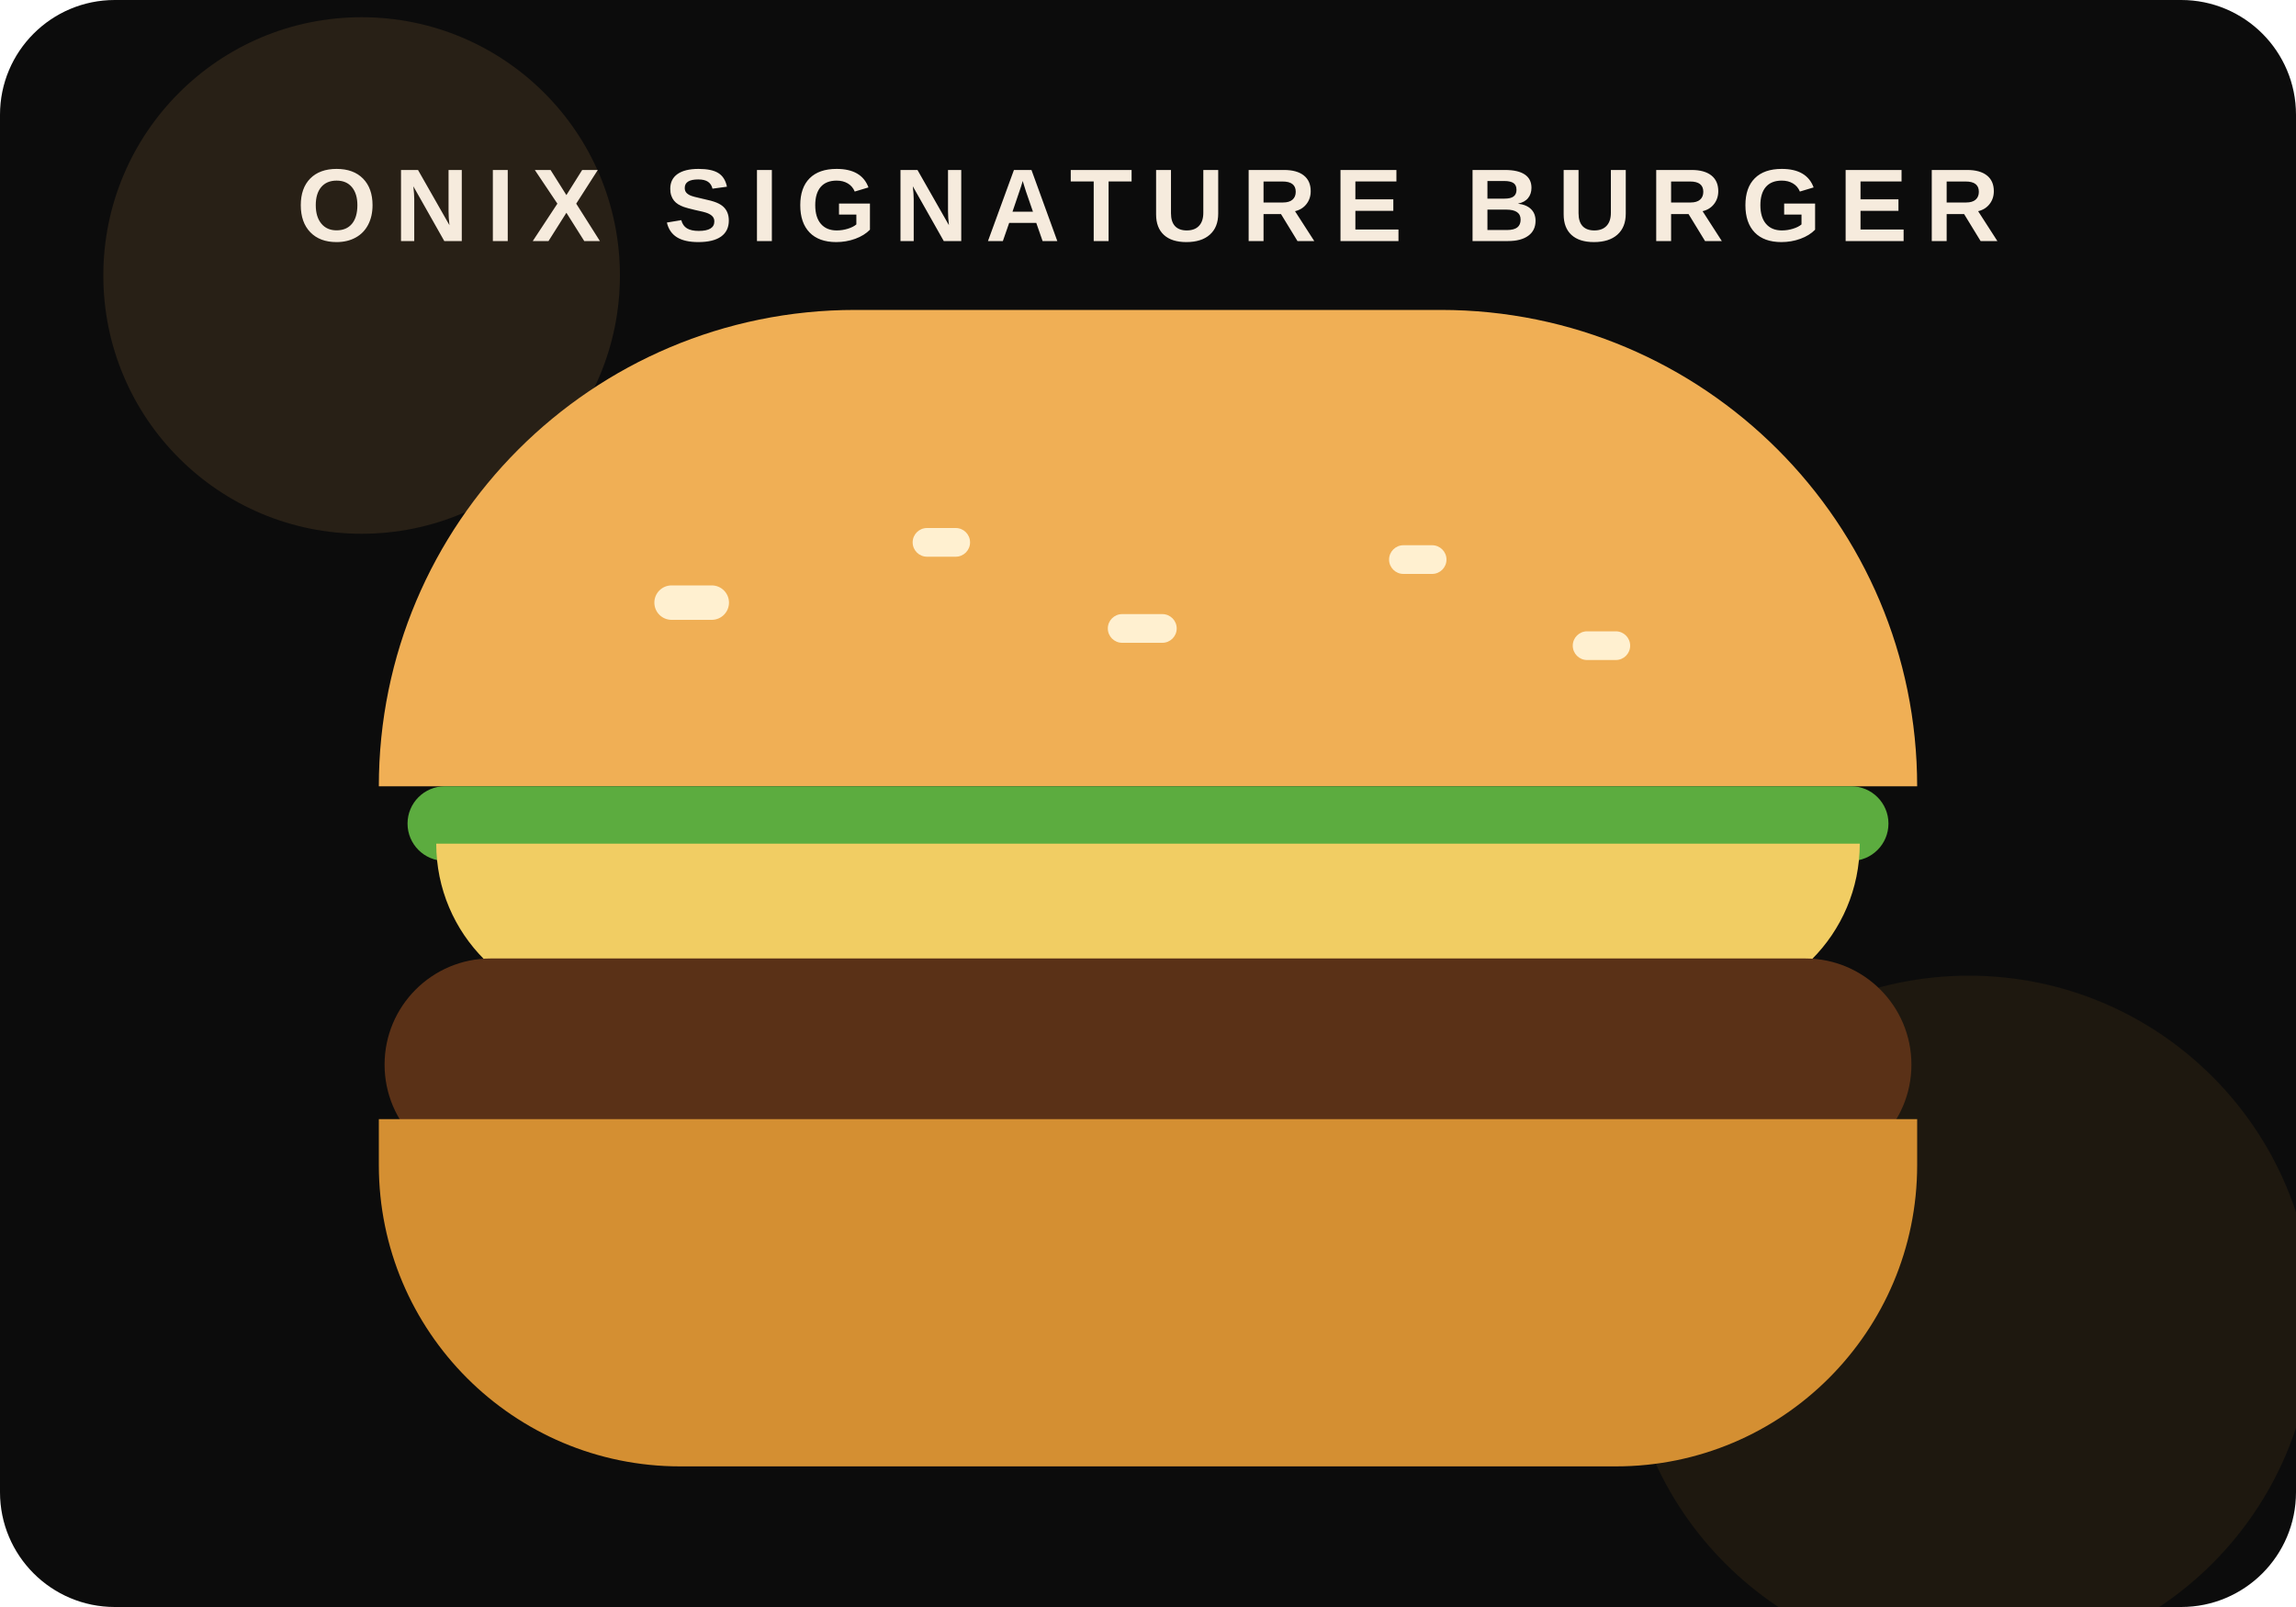
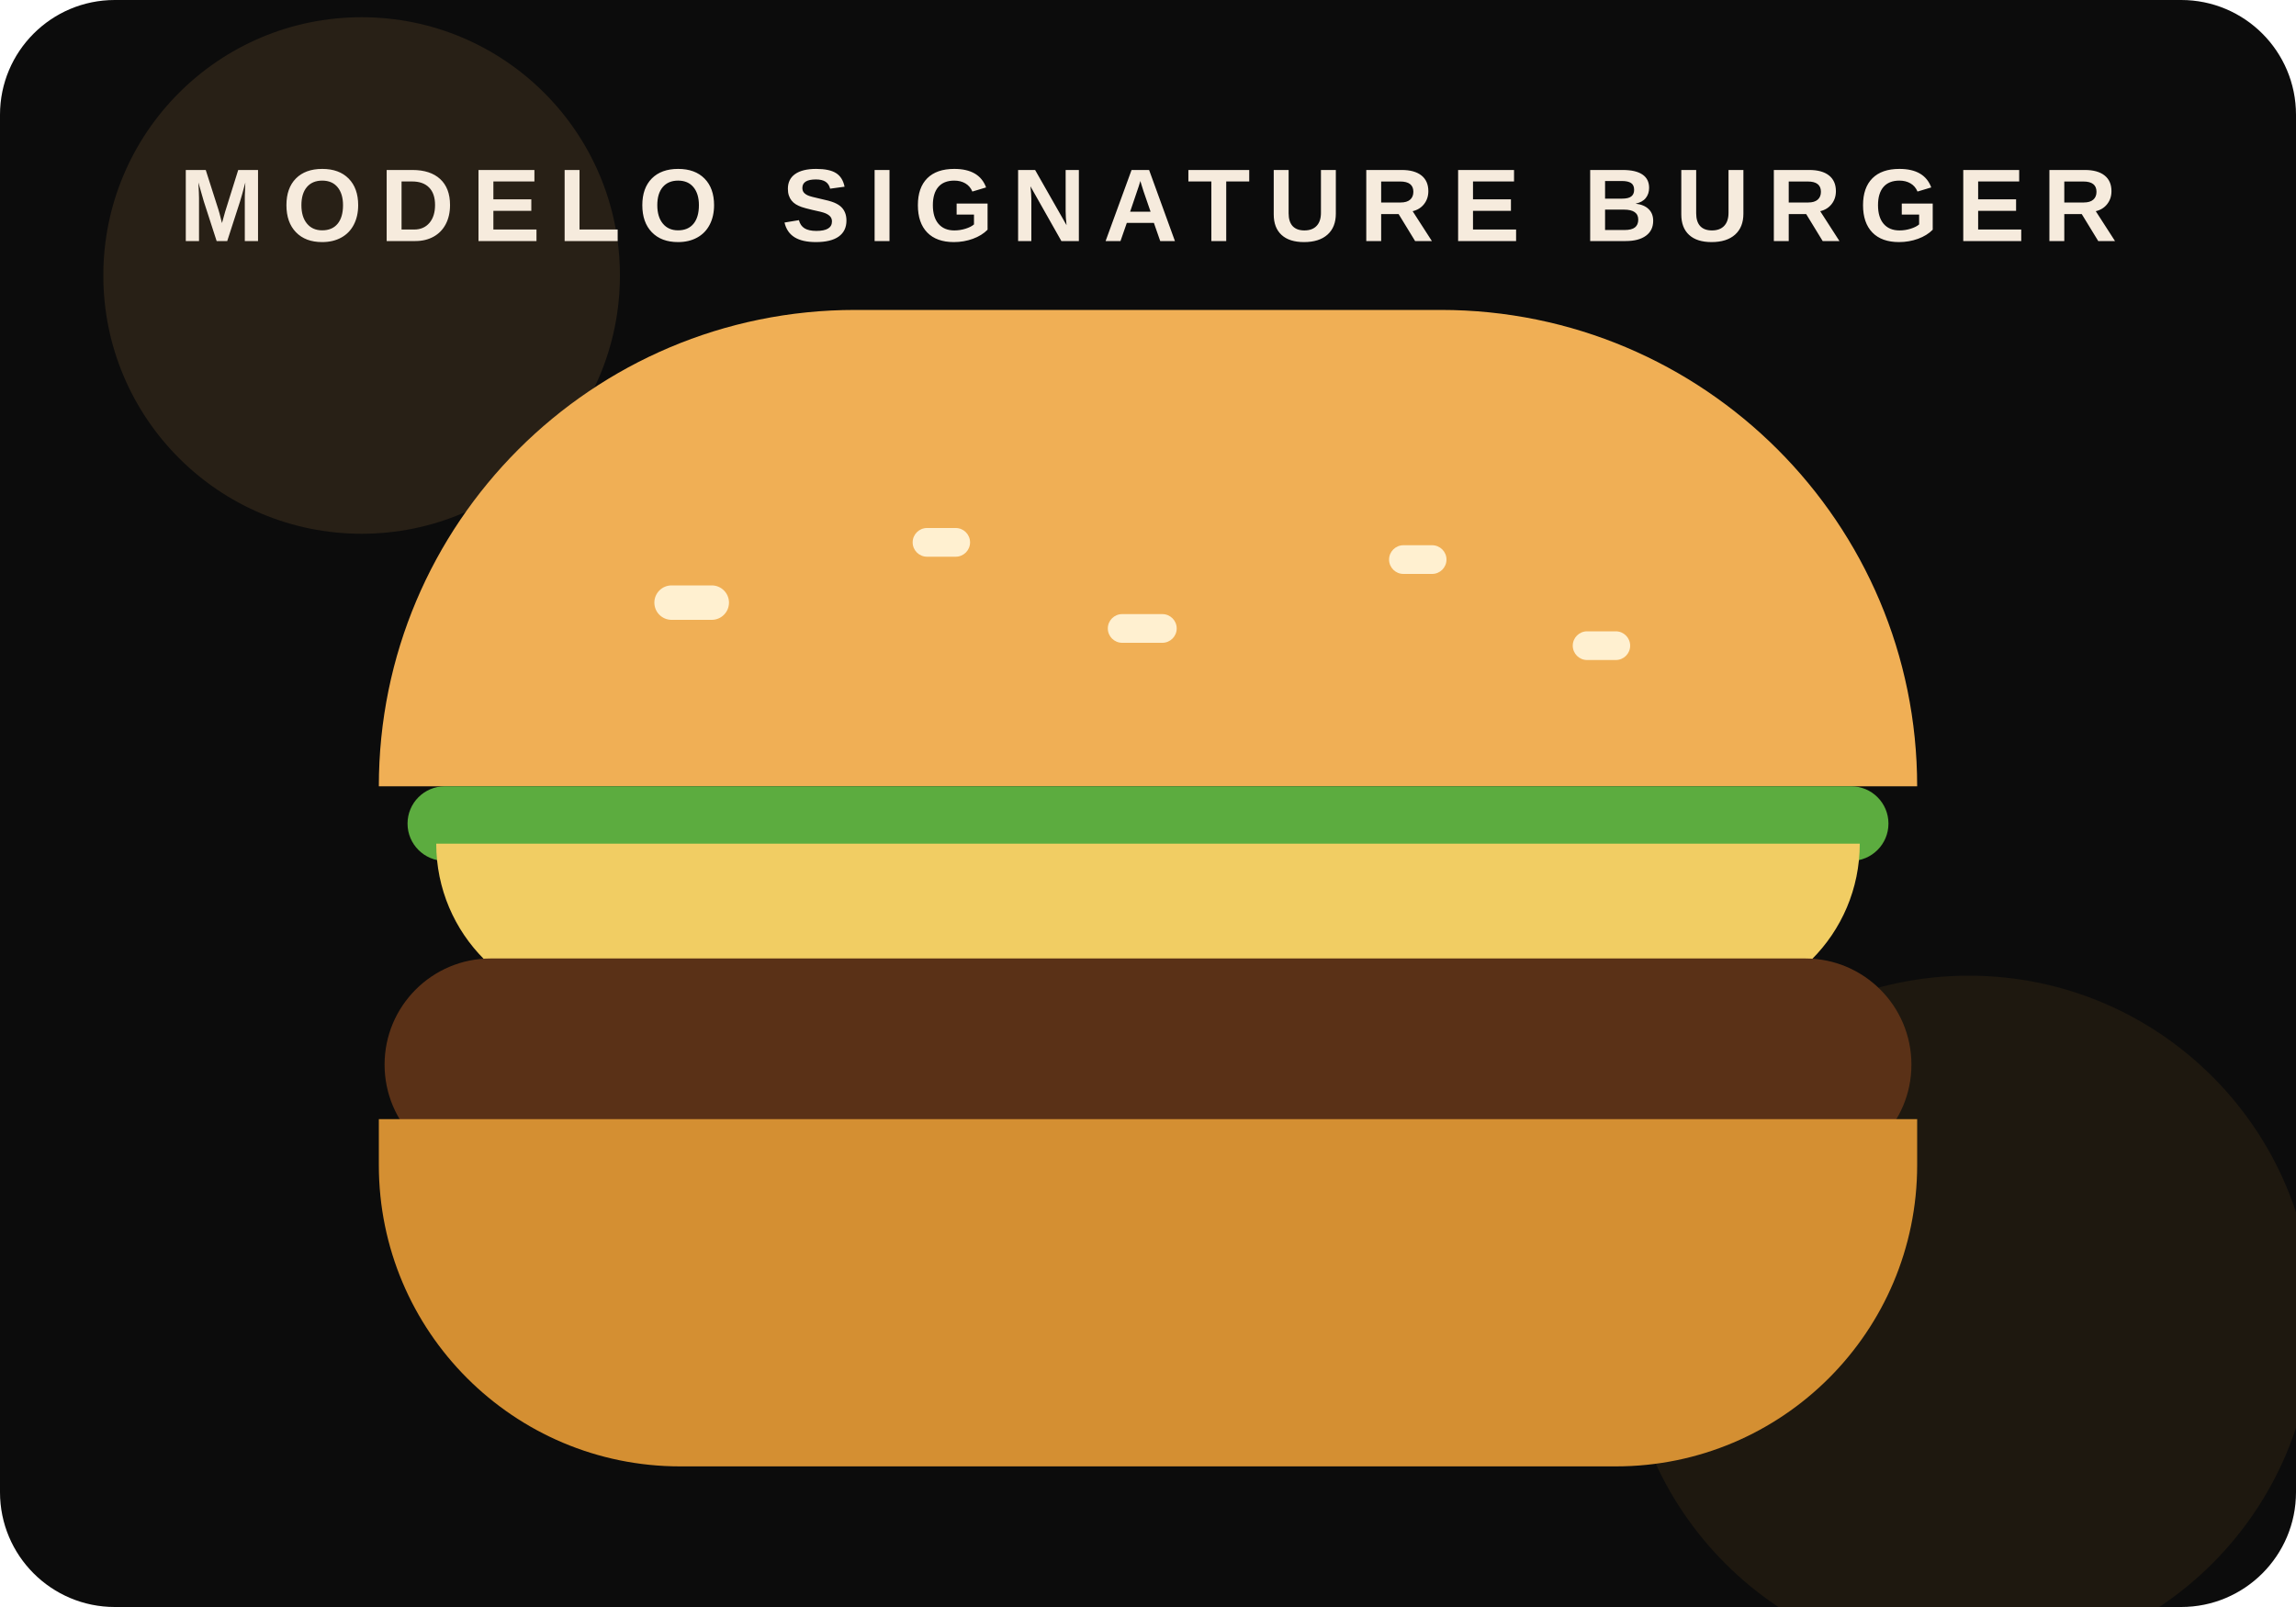
<svg xmlns="http://www.w3.org/2000/svg" width="800" height="560" viewBox="0 0 800 560" fill="none">
  <rect width="800" height="560" rx="40" fill="#0C0C0C" />
  <circle cx="126" cy="96" r="90" fill="#F3B562" fill-opacity="0.12" />
  <circle cx="686" cy="460" r="120" fill="#C78A2C" fill-opacity="0.1" />
  <path d="M132 274C132 182.321 206.321 108 298 108H502C593.679 108 668 182.321 668 274V274H132V274Z" fill="#F0AF55" />
  <rect x="142" y="274" width="516" height="26" rx="13" fill="#5CAC3F" />
  <path d="M152 294H648C648 325.48 622.48 351 591 351H209C177.52 351 152 325.48 152 294V294Z" fill="#F1CD63" />
  <rect x="134" y="334" width="532" height="74" rx="37" fill="#5A3117" />
  <path d="M132 390H668V406C668 463.99 620.99 511 563 511H237C179.01 511 132 463.99 132 406V390Z" fill="#D48F32" />
  <rect x="228" y="204" width="26" height="12" rx="6" fill="#FFF0D0" />
  <rect x="318" y="184" width="20" height="10" rx="5" fill="#FFF0D0" />
  <rect x="386" y="214" width="24" height="10" rx="5" fill="#FFF0D0" />
  <rect x="484" y="190" width="20" height="10" rx="5" fill="#FFF0D0" />
  <rect x="548" y="220" width="20" height="10" rx="5" fill="#FFF0D0" />
-   <text x="400" y="84" fill="#F6EBDD" font-family="Arial, sans-serif" font-size="36" font-weight="700" text-anchor="middle" letter-spacing="6">ONIX SIGNATURE BURGER</text>
+   <text x="400" y="84" fill="#F6EBDD" font-family="Arial, sans-serif" font-size="36" font-weight="700" text-anchor="middle" letter-spacing="6">MODELO SIGNATURE BURGER</text>
</svg>
